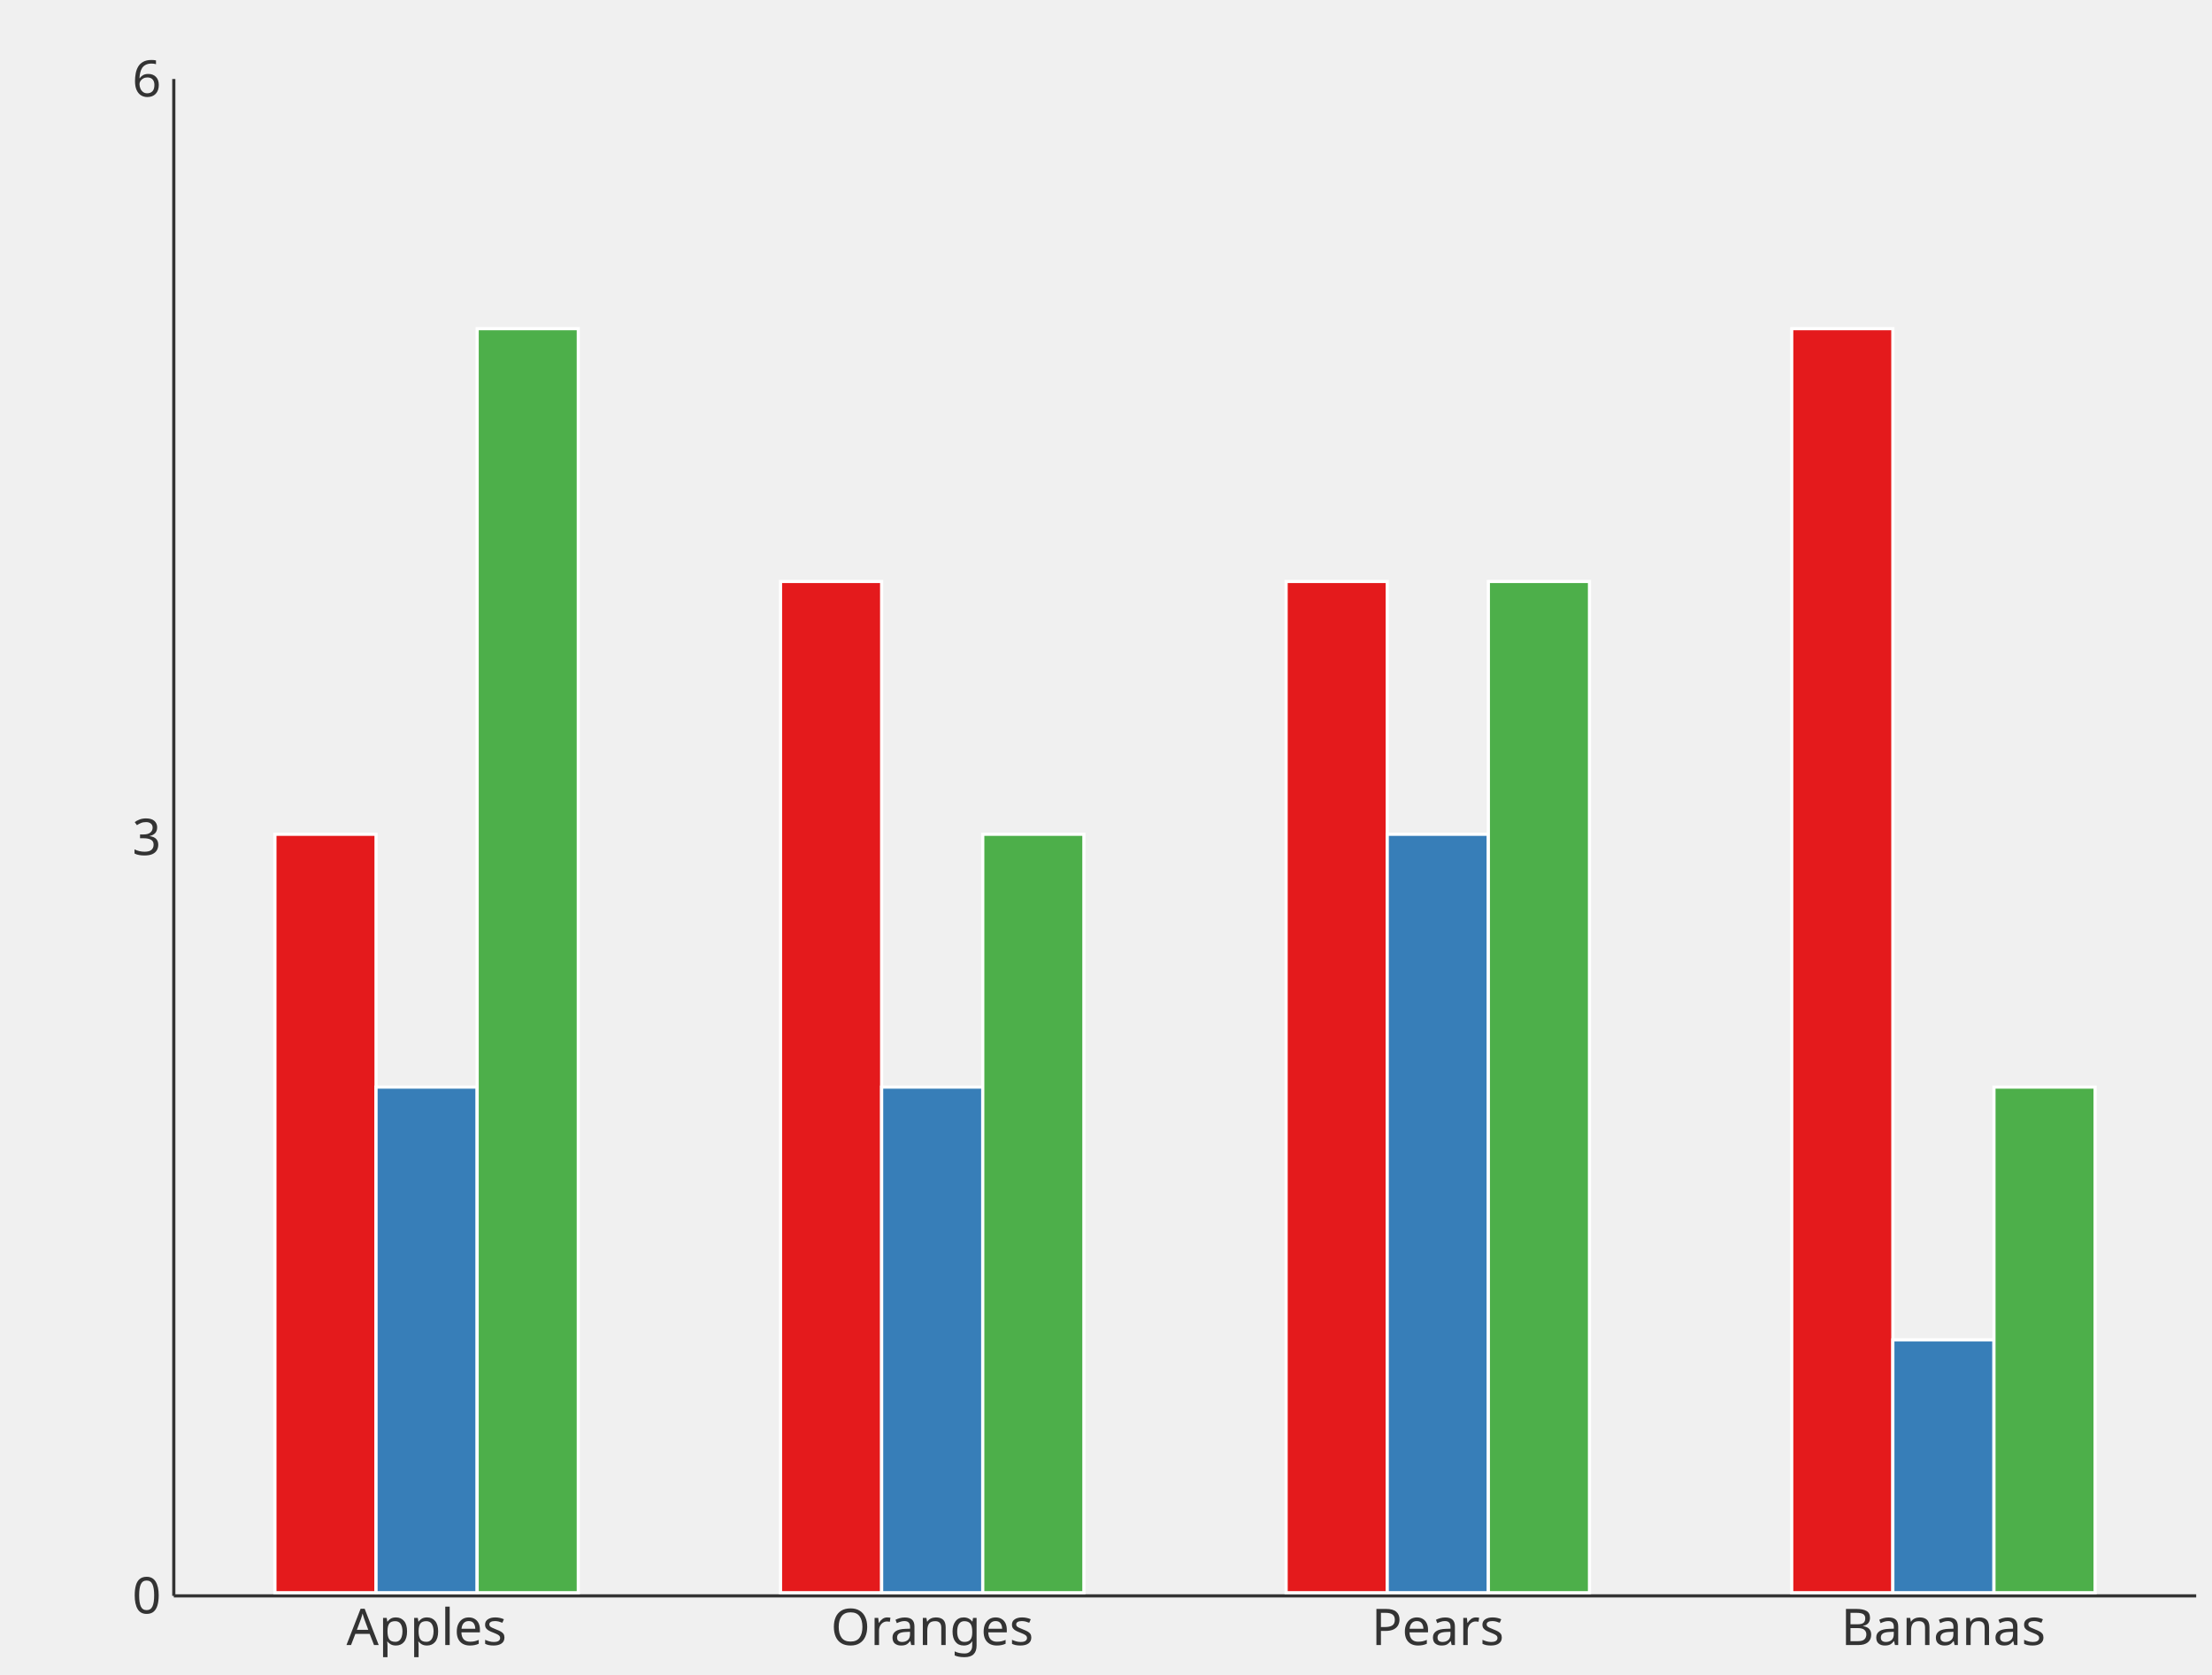
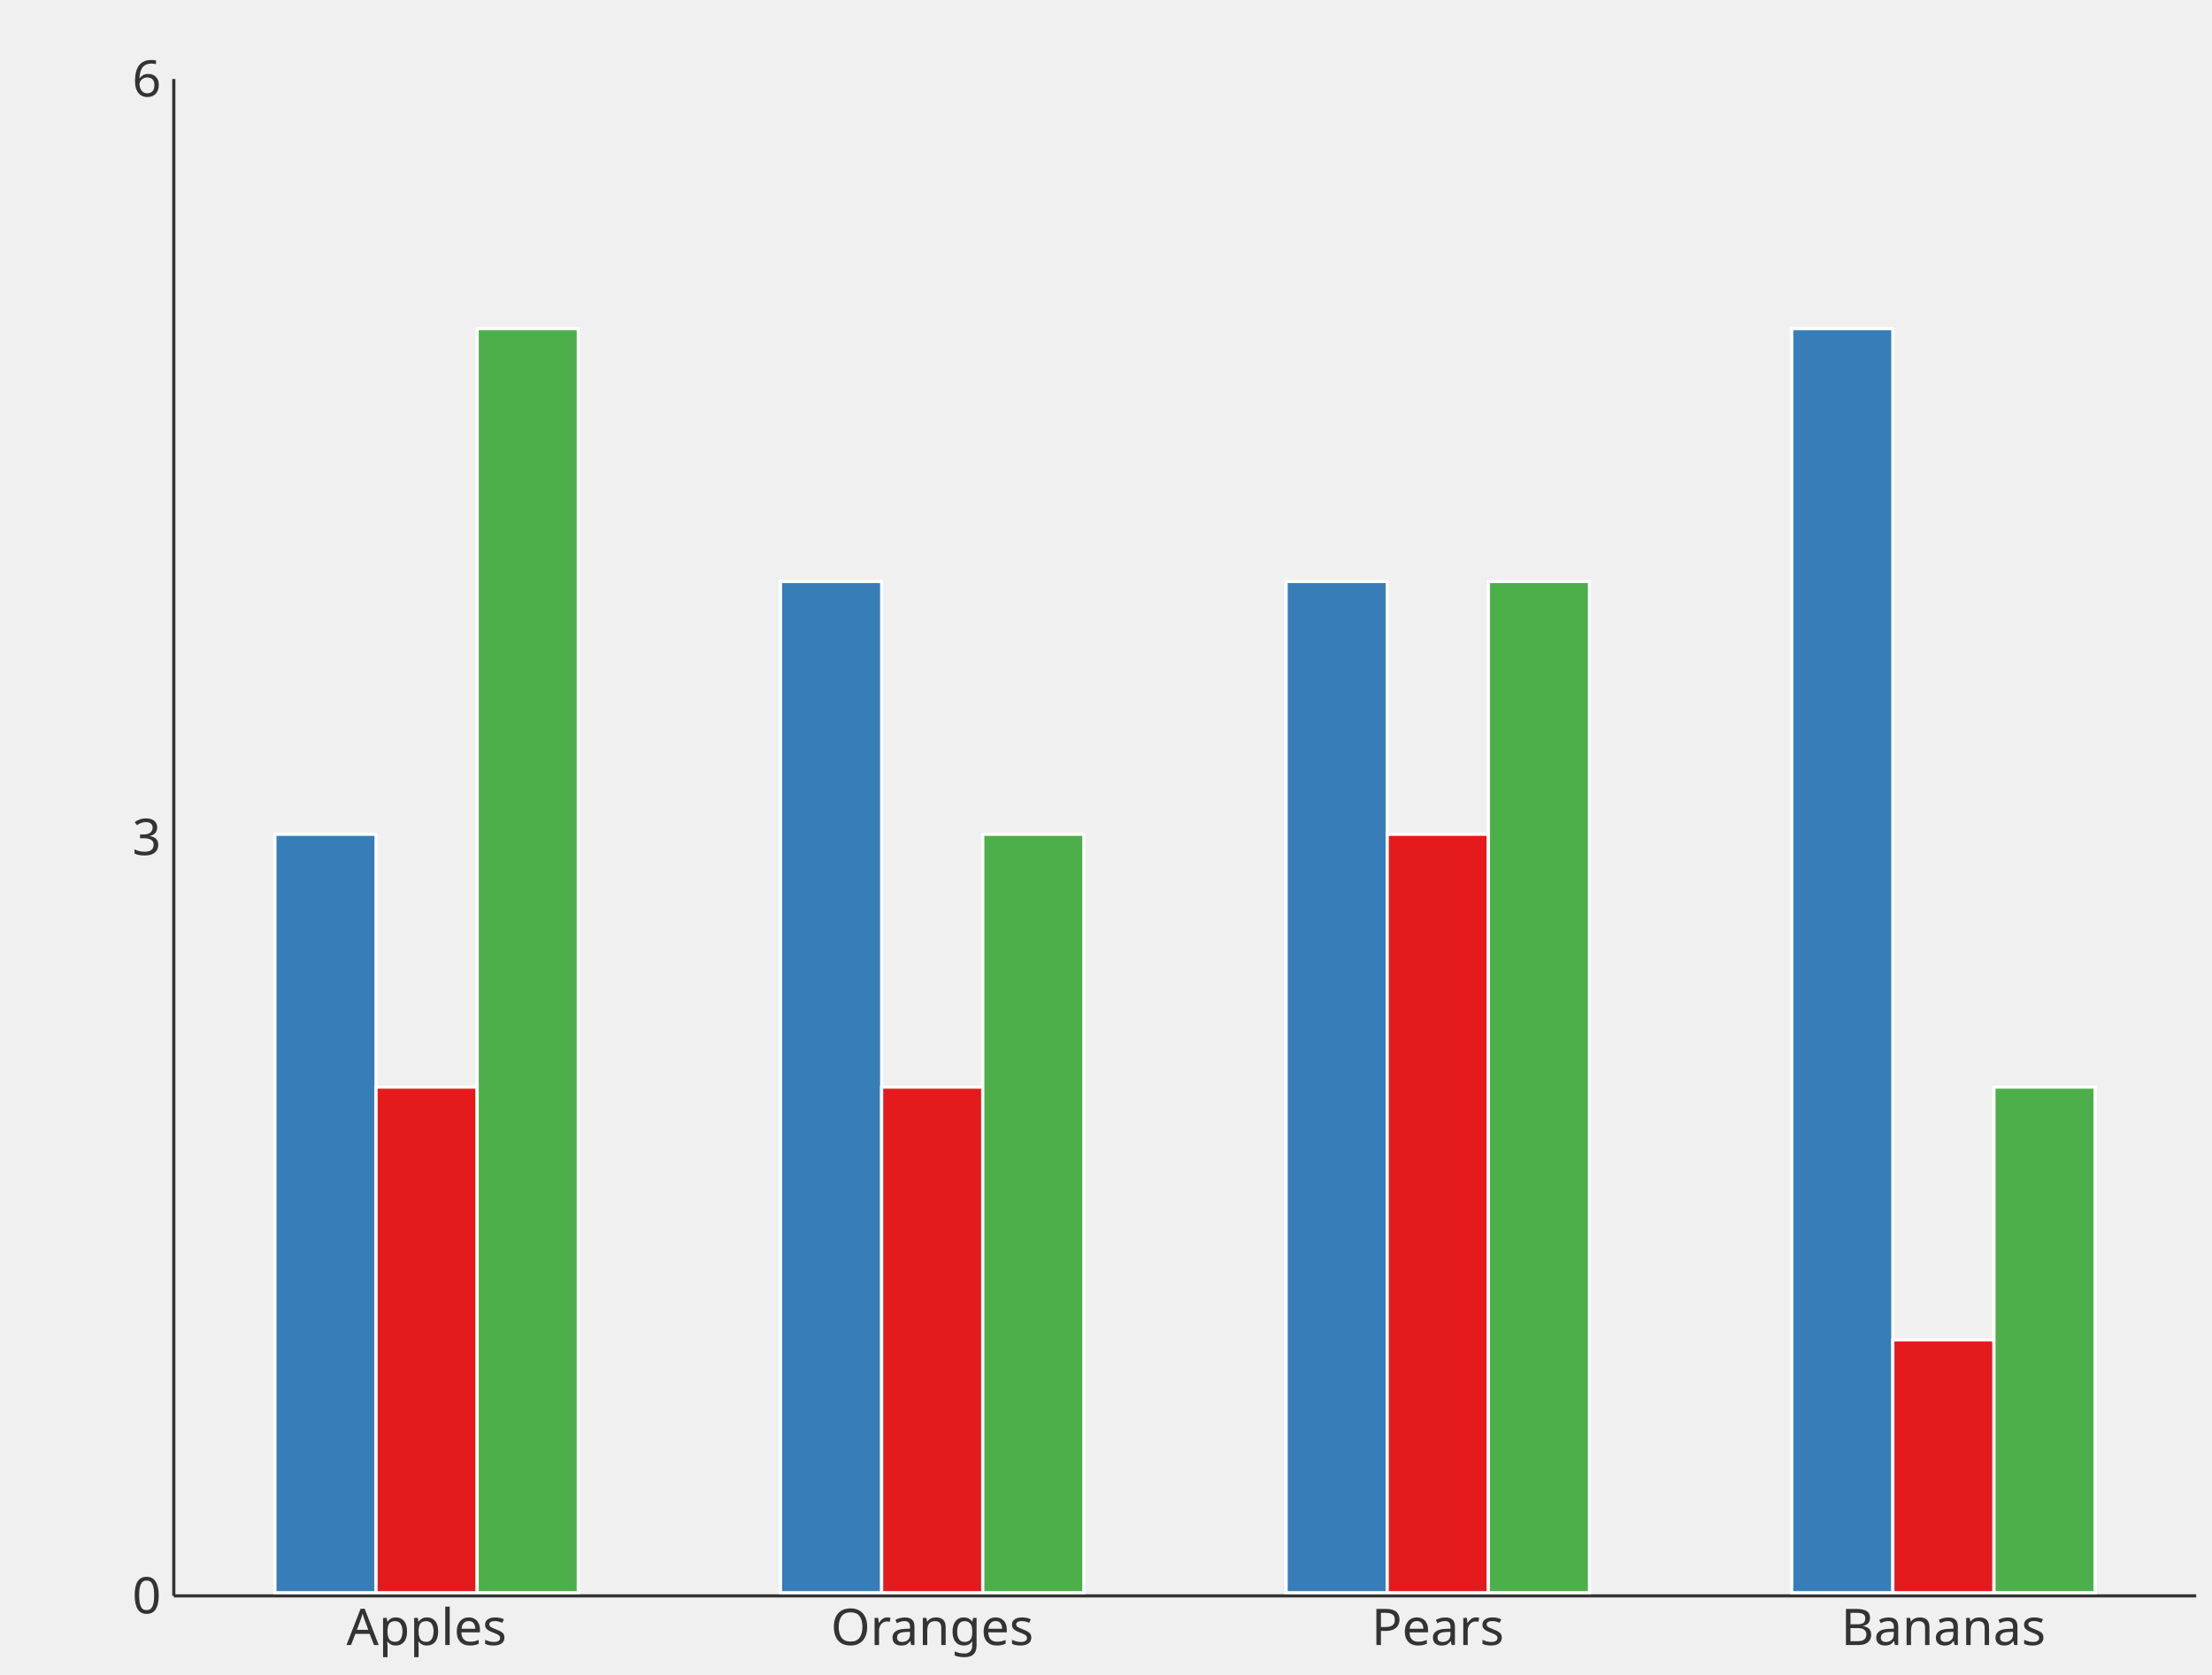
<svg xmlns="http://www.w3.org/2000/svg" font-family="sans-serif" font-size="16" viewBox="-55 -25 700 530">
  <style>
		@media (prefers-color-scheme: dark) {
			[fill="#333"] {fill: white}
			[stroke="#333"] {stroke: white}
		}
	</style>
  <g role="table">
    <line stroke="#333" x1="0" x2="0" y1="0" y2="480" />
    <line stroke="#333" x1="0" x2="640" y1="480" y2="480" />
    <g aria-hidden="true">
      <text dominant-baseline="middle" fill="#333" text-anchor="end" x="-4" y="480">0</text>
      <text dominant-baseline="middle" fill="#333" text-anchor="end" x="-4" y="240">3</text>
      <text dominant-baseline="middle" fill="#333" text-anchor="end" x="-4" y="0">6</text>
    </g>
    <g role="row">
      <text dominant-baseline="middle" fill="#333" role="columnheader" text-anchor="middle" x="80" y="490">Apples</text>
      <text dominant-baseline="middle" fill="#333" role="columnheader" text-anchor="middle" x="240" y="490">Oranges</text>
      <text dominant-baseline="middle" fill="#333" role="columnheader" text-anchor="middle" x="400" y="490">Pears</text>
      <text dominant-baseline="middle" fill="#333" role="columnheader" text-anchor="middle" x="560" y="490">Bananas</text>
    </g>
-     <g fill="#e41a1c" role="row" stroke="white">
+     <g fill="#377eb8" role="row" stroke="white">
      <rect height="240" role="cell" width="32" x="32" y="239">
				</rect>
      <rect height="320" role="cell" width="32" x="192" y="159">
				</rect>
      <rect height="320" role="cell" width="32" x="352" y="159">
				</rect>
      <rect height="400" role="cell" width="32" x="512" y="79">
				</rect>
    </g>
-     <g fill="#377eb8" role="row" stroke="white">
+     <g fill="#e41a1c" role="row" stroke="white">
      <rect height="160" role="cell" width="32" x="64" y="319">
				</rect>
      <rect height="160" role="cell" width="32" x="224" y="319">
				</rect>
      <rect height="240" role="cell" width="32" x="384" y="239">
				</rect>
      <rect height="80" role="cell" width="32" x="544" y="399">
				</rect>
    </g>
    <g fill="#4daf4a" role="row" stroke="white">
      <rect height="400" role="cell" width="32" x="96" y="79">
				</rect>
      <rect height="240" role="cell" width="32" x="256" y="239">
				</rect>
      <rect height="320" role="cell" width="32" x="416" y="159">
				</rect>
      <rect height="160" role="cell" width="32" x="576" y="319">
				</rect>
    </g>
  </g>
</svg>
